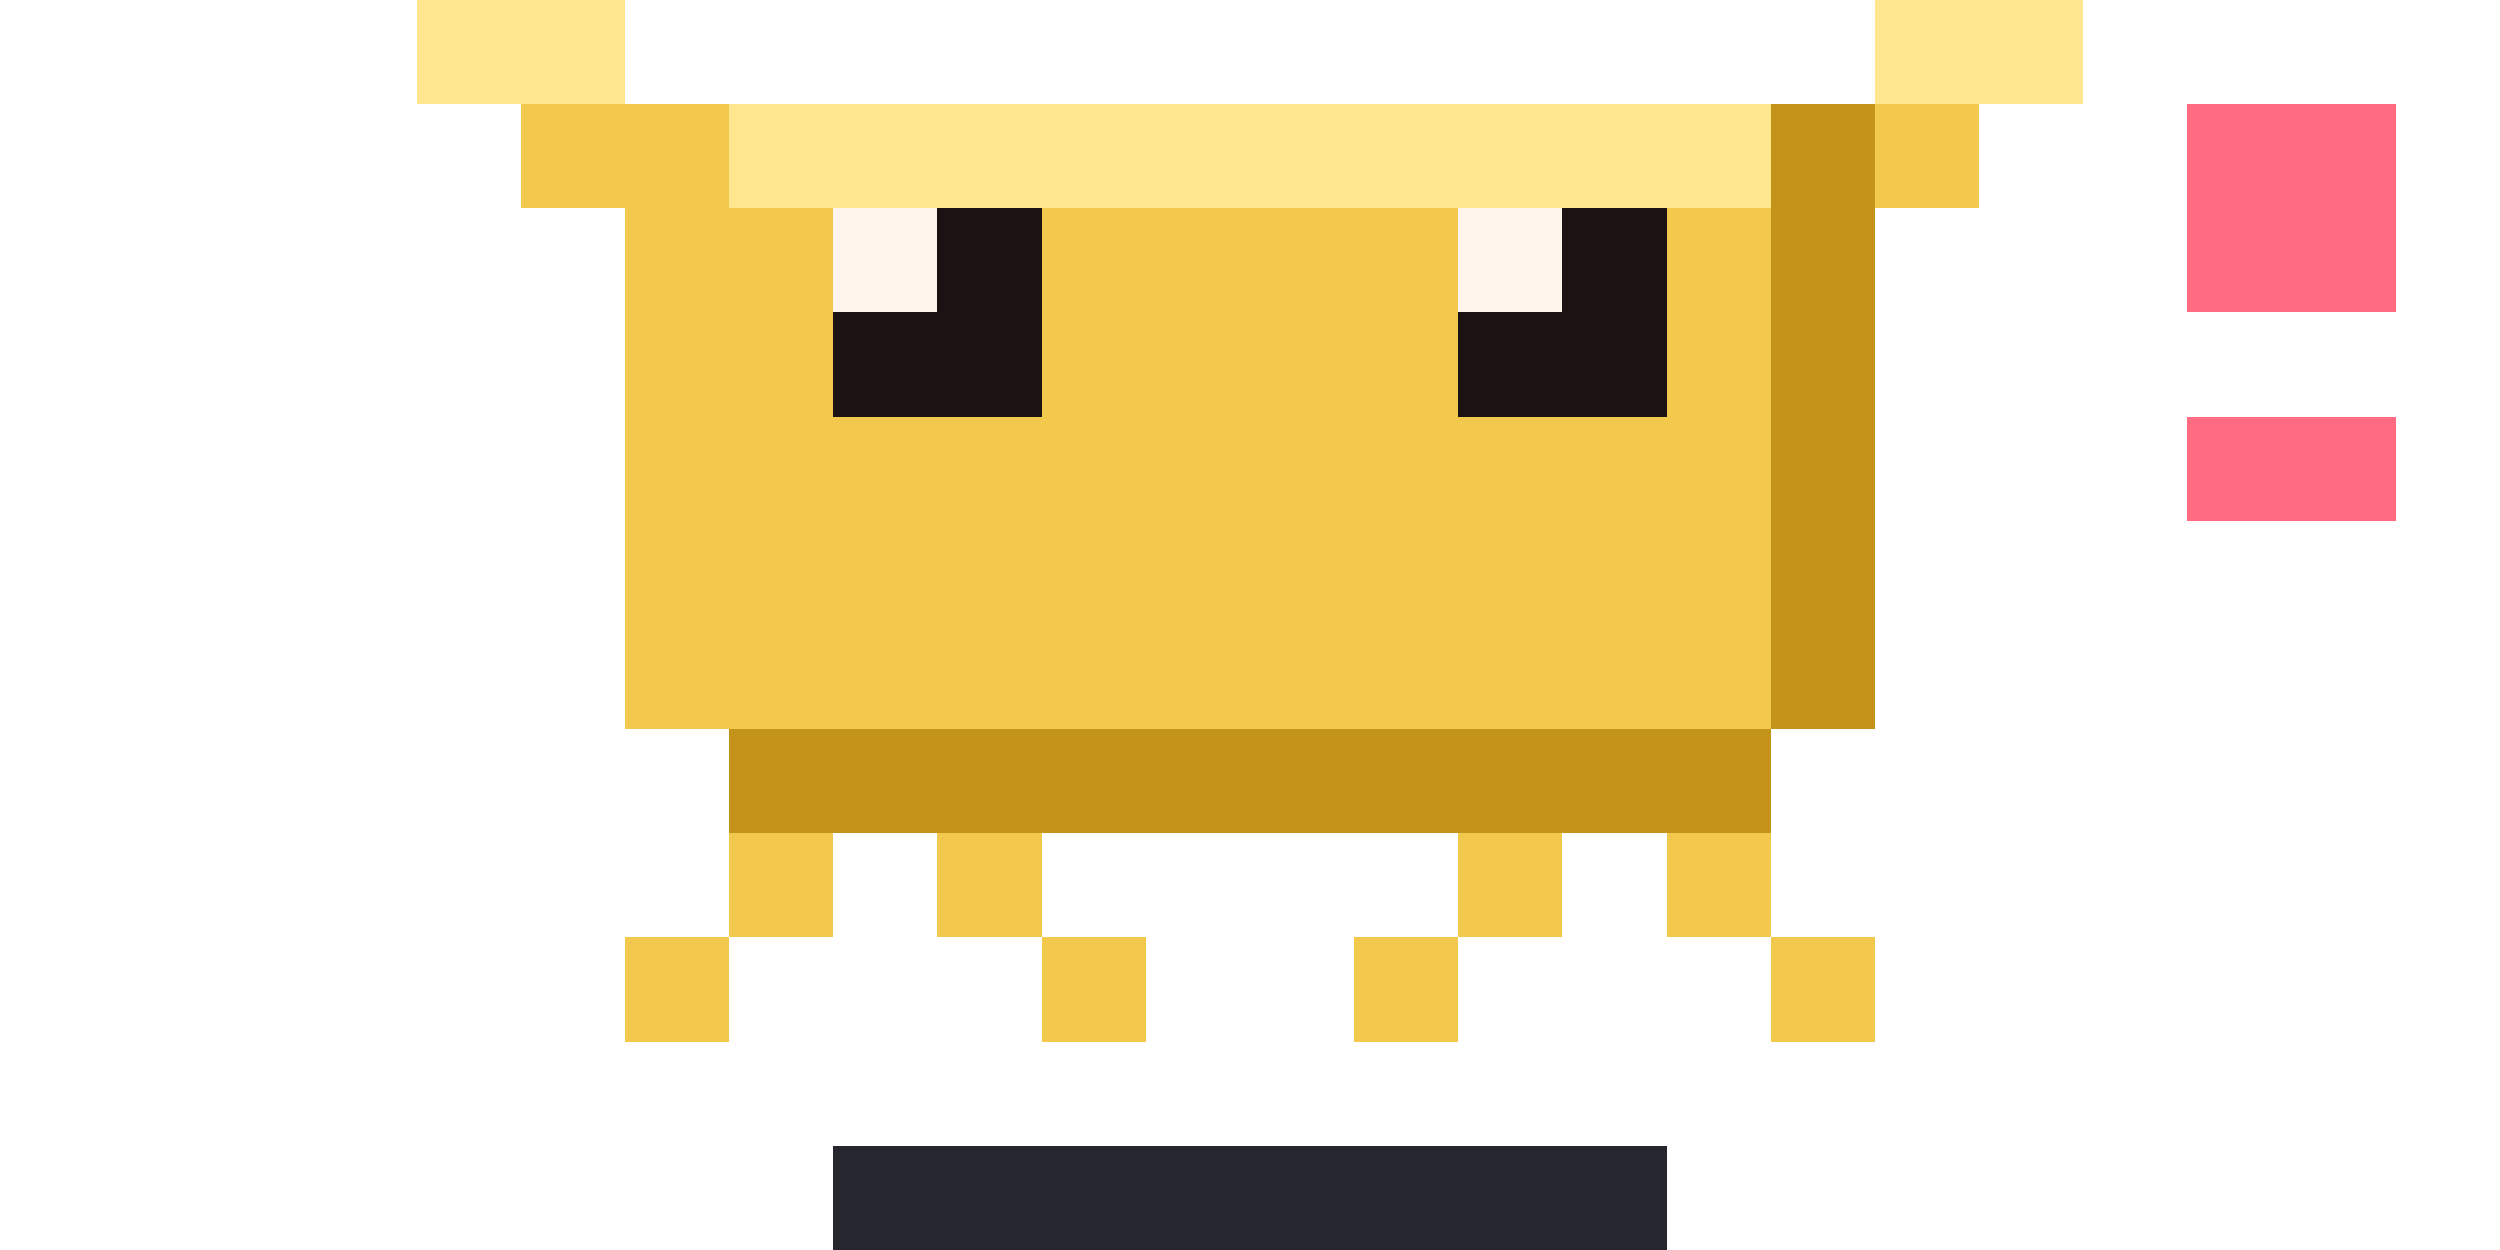
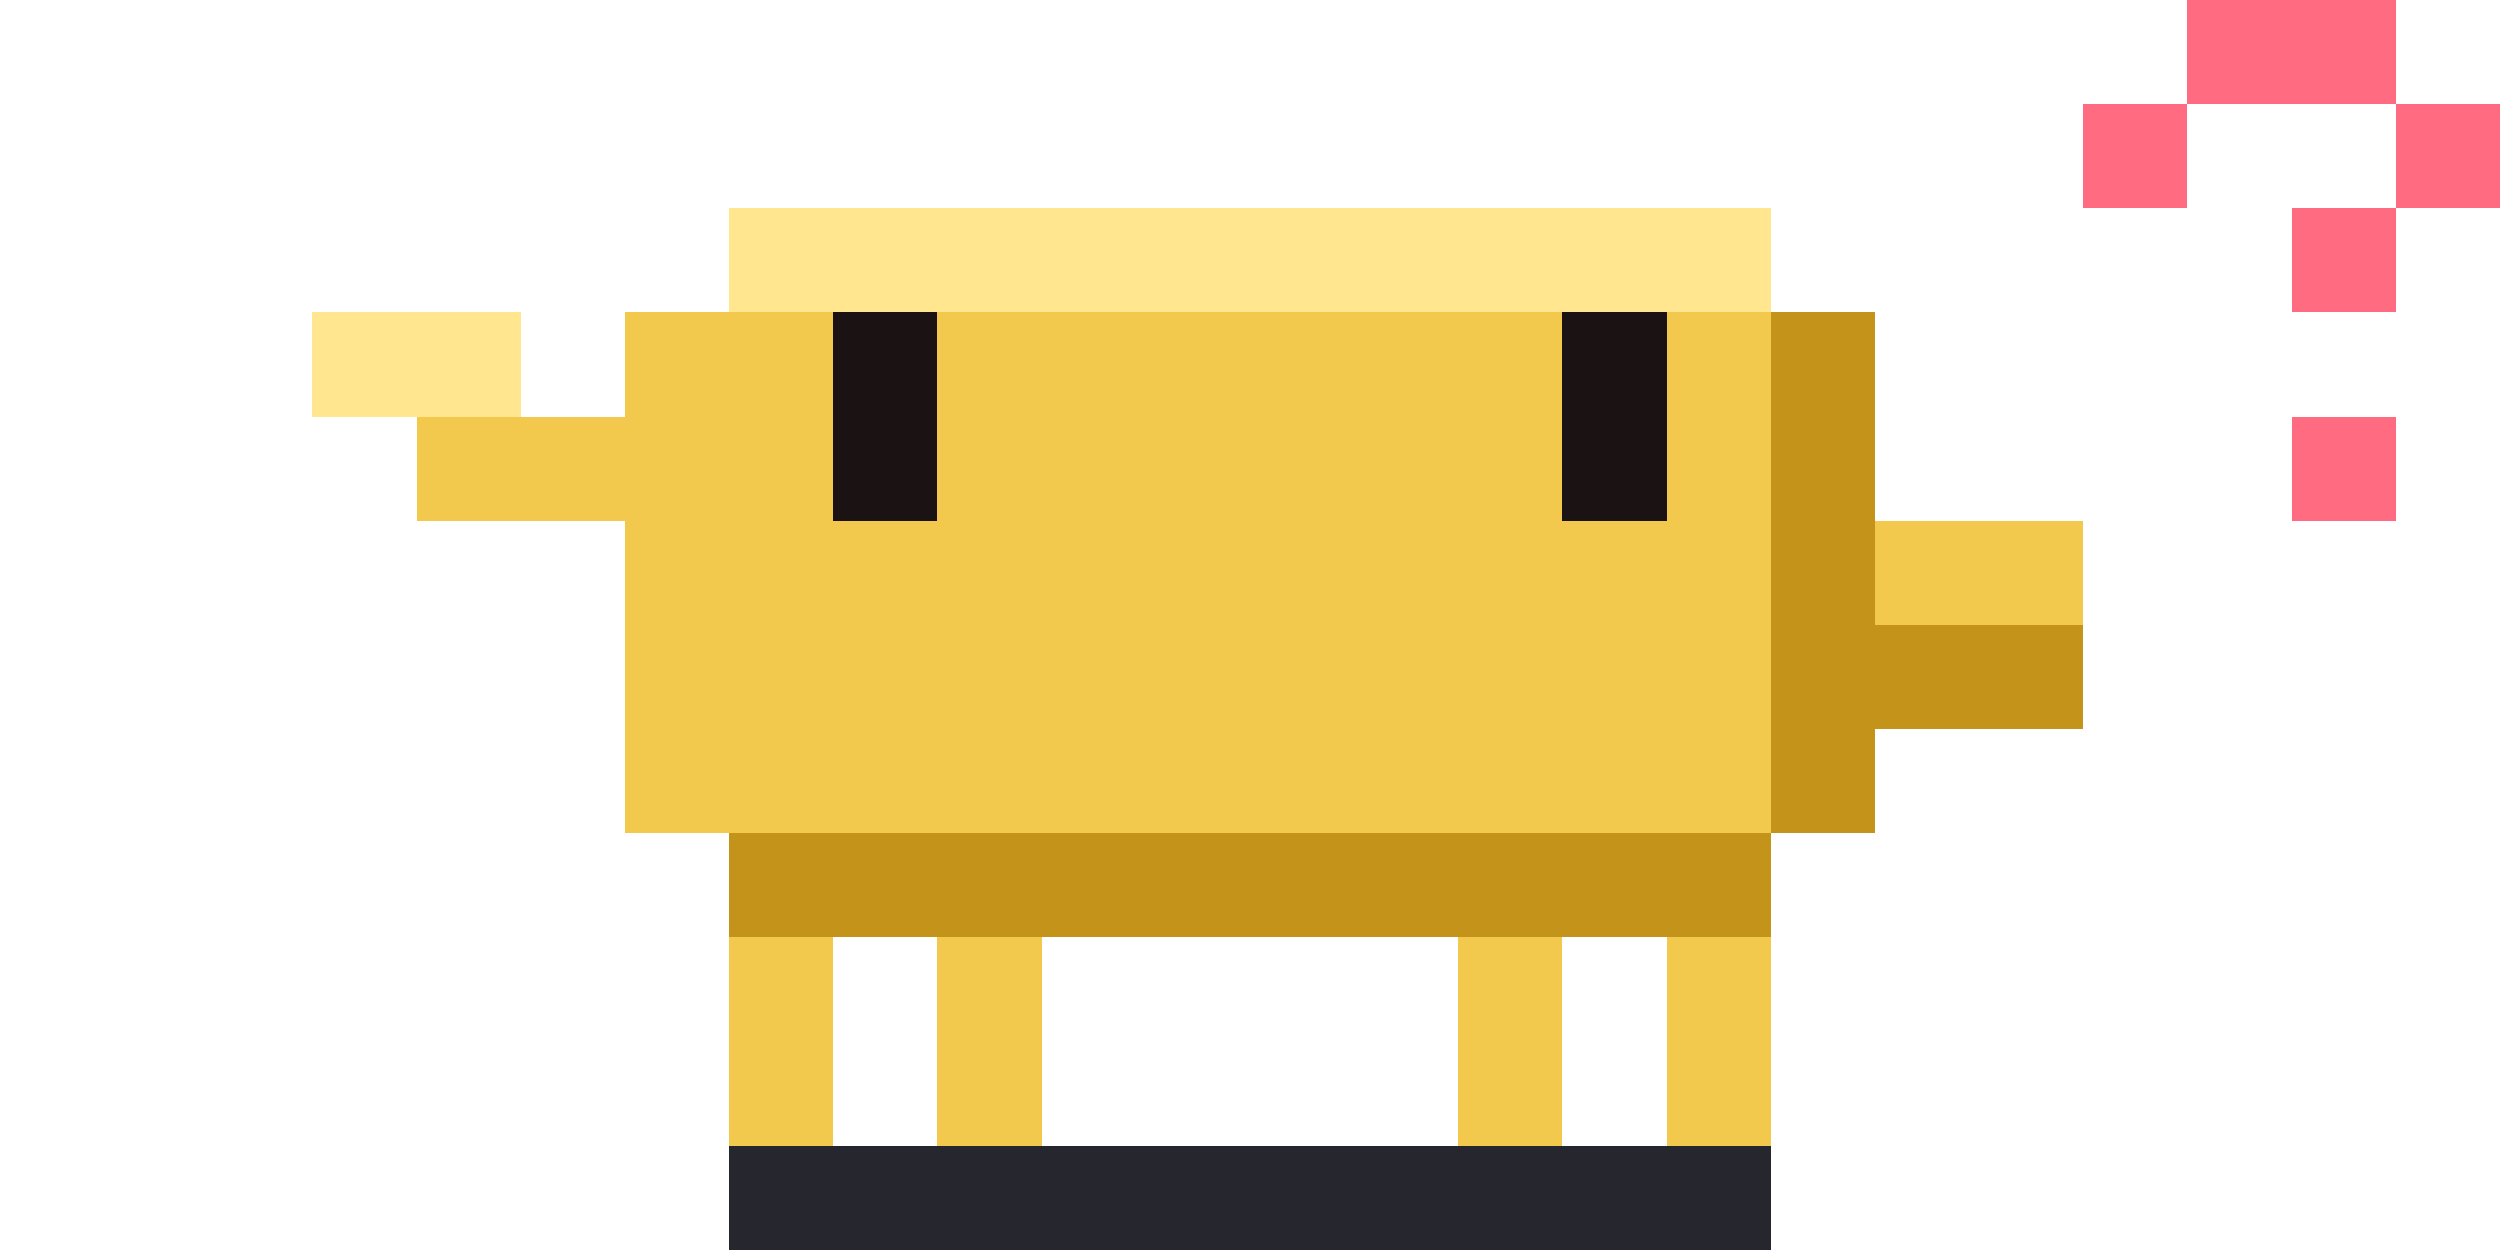
<svg xmlns="http://www.w3.org/2000/svg" viewBox="0 0 24 12" width="384" height="192" shape-rendering="crispEdges">
-   <rect x="4" y="0" width="1" height="1" fill="#ffe68f" />
-   <rect x="5" y="0" width="1" height="1" fill="#ffe68f" />
-   <rect x="18" y="0" width="1" height="1" fill="#ffe68f" />
-   <rect x="19" y="0" width="1" height="1" fill="#ffe68f" />
-   <rect x="5" y="1" width="1" height="1" fill="#f2c94c" />
-   <rect x="6" y="1" width="1" height="1" fill="#f2c94c" />
-   <rect x="7" y="1" width="1" height="1" fill="#ffe68f" />
-   <rect x="8" y="1" width="1" height="1" fill="#ffe68f" />
-   <rect x="9" y="1" width="1" height="1" fill="#ffe68f" />
-   <rect x="10" y="1" width="1" height="1" fill="#ffe68f" />
-   <rect x="11" y="1" width="1" height="1" fill="#ffe68f" />
-   <rect x="12" y="1" width="1" height="1" fill="#ffe68f" />
-   <rect x="13" y="1" width="1" height="1" fill="#ffe68f" />
-   <rect x="14" y="1" width="1" height="1" fill="#ffe68f" />
-   <rect x="15" y="1" width="1" height="1" fill="#ffe68f" />
-   <rect x="16" y="1" width="1" height="1" fill="#ffe68f" />
-   <rect x="17" y="1" width="1" height="1" fill="#c4941a" />
-   <rect x="18" y="1" width="1" height="1" fill="#f2c94c" />
-   <rect x="21" y="1" width="1" height="1" fill="#ff6b80" />
-   <rect x="22" y="1" width="1" height="1" fill="#ff6b80" />
-   <rect x="6" y="2" width="1" height="1" fill="#f2c94c" />
-   <rect x="7" y="2" width="1" height="1" fill="#f2c94c" />
-   <rect x="8" y="2" width="1" height="1" fill="#fff4ec" />
-   <rect x="9" y="2" width="1" height="1" fill="#1b1214" />
-   <rect x="10" y="2" width="1" height="1" fill="#f2c94c" />
-   <rect x="11" y="2" width="1" height="1" fill="#f2c94c" />
-   <rect x="12" y="2" width="1" height="1" fill="#f2c94c" />
-   <rect x="13" y="2" width="1" height="1" fill="#f2c94c" />
-   <rect x="14" y="2" width="1" height="1" fill="#fff4ec" />
-   <rect x="15" y="2" width="1" height="1" fill="#1b1214" />
-   <rect x="16" y="2" width="1" height="1" fill="#f2c94c" />
-   <rect x="17" y="2" width="1" height="1" fill="#c4941a" />
-   <rect x="21" y="2" width="1" height="1" fill="#ff6b80" />
+   <rect x="21" y="0" width="1" height="1" fill="#ff6b80" />
+   <rect x="22" y="0" width="1" height="1" fill="#ff6b80" />
+   <rect x="20" y="1" width="1" height="1" fill="#ff6b80" />
+   <rect x="23" y="1" width="1" height="1" fill="#ff6b80" />
+   <rect x="7" y="2" width="1" height="1" fill="#ffe68f" />
+   <rect x="8" y="2" width="1" height="1" fill="#ffe68f" />
+   <rect x="9" y="2" width="1" height="1" fill="#ffe68f" />
+   <rect x="10" y="2" width="1" height="1" fill="#ffe68f" />
+   <rect x="11" y="2" width="1" height="1" fill="#ffe68f" />
+   <rect x="12" y="2" width="1" height="1" fill="#ffe68f" />
+   <rect x="13" y="2" width="1" height="1" fill="#ffe68f" />
+   <rect x="14" y="2" width="1" height="1" fill="#ffe68f" />
+   <rect x="15" y="2" width="1" height="1" fill="#ffe68f" />
+   <rect x="16" y="2" width="1" height="1" fill="#ffe68f" />
  <rect x="22" y="2" width="1" height="1" fill="#ff6b80" />
+   <rect x="3" y="3" width="1" height="1" fill="#ffe68f" />
+   <rect x="4" y="3" width="1" height="1" fill="#ffe68f" />
  <rect x="6" y="3" width="1" height="1" fill="#f2c94c" />
  <rect x="7" y="3" width="1" height="1" fill="#f2c94c" />
  <rect x="8" y="3" width="1" height="1" fill="#1b1214" />
-   <rect x="9" y="3" width="1" height="1" fill="#1b1214" />
+   <rect x="9" y="3" width="1" height="1" fill="#f2c94c" />
  <rect x="10" y="3" width="1" height="1" fill="#f2c94c" />
  <rect x="11" y="3" width="1" height="1" fill="#f2c94c" />
  <rect x="12" y="3" width="1" height="1" fill="#f2c94c" />
  <rect x="13" y="3" width="1" height="1" fill="#f2c94c" />
-   <rect x="14" y="3" width="1" height="1" fill="#1b1214" />
+   <rect x="14" y="3" width="1" height="1" fill="#f2c94c" />
  <rect x="15" y="3" width="1" height="1" fill="#1b1214" />
  <rect x="16" y="3" width="1" height="1" fill="#f2c94c" />
  <rect x="17" y="3" width="1" height="1" fill="#c4941a" />
+   <rect x="4" y="4" width="1" height="1" fill="#f2c94c" />
+   <rect x="5" y="4" width="1" height="1" fill="#f2c94c" />
  <rect x="6" y="4" width="1" height="1" fill="#f2c94c" />
  <rect x="7" y="4" width="1" height="1" fill="#f2c94c" />
-   <rect x="8" y="4" width="1" height="1" fill="#f2c94c" />
+   <rect x="8" y="4" width="1" height="1" fill="#1b1214" />
  <rect x="9" y="4" width="1" height="1" fill="#f2c94c" />
  <rect x="10" y="4" width="1" height="1" fill="#f2c94c" />
  <rect x="11" y="4" width="1" height="1" fill="#f2c94c" />
  <rect x="12" y="4" width="1" height="1" fill="#f2c94c" />
  <rect x="13" y="4" width="1" height="1" fill="#f2c94c" />
  <rect x="14" y="4" width="1" height="1" fill="#f2c94c" />
-   <rect x="15" y="4" width="1" height="1" fill="#f2c94c" />
+   <rect x="15" y="4" width="1" height="1" fill="#1b1214" />
  <rect x="16" y="4" width="1" height="1" fill="#f2c94c" />
  <rect x="17" y="4" width="1" height="1" fill="#c4941a" />
-   <rect x="21" y="4" width="1" height="1" fill="#ff6b80" />
  <rect x="22" y="4" width="1" height="1" fill="#ff6b80" />
  <rect x="6" y="5" width="1" height="1" fill="#f2c94c" />
  <rect x="7" y="5" width="1" height="1" fill="#f2c94c" />
  <rect x="8" y="5" width="1" height="1" fill="#f2c94c" />
  <rect x="9" y="5" width="1" height="1" fill="#f2c94c" />
  <rect x="10" y="5" width="1" height="1" fill="#f2c94c" />
  <rect x="11" y="5" width="1" height="1" fill="#f2c94c" />
  <rect x="12" y="5" width="1" height="1" fill="#f2c94c" />
  <rect x="13" y="5" width="1" height="1" fill="#f2c94c" />
  <rect x="14" y="5" width="1" height="1" fill="#f2c94c" />
  <rect x="15" y="5" width="1" height="1" fill="#f2c94c" />
  <rect x="16" y="5" width="1" height="1" fill="#f2c94c" />
  <rect x="17" y="5" width="1" height="1" fill="#c4941a" />
+   <rect x="18" y="5" width="1" height="1" fill="#f2c94c" />
+   <rect x="19" y="5" width="1" height="1" fill="#f2c94c" />
  <rect x="6" y="6" width="1" height="1" fill="#f2c94c" />
  <rect x="7" y="6" width="1" height="1" fill="#f2c94c" />
  <rect x="8" y="6" width="1" height="1" fill="#f2c94c" />
  <rect x="9" y="6" width="1" height="1" fill="#f2c94c" />
  <rect x="10" y="6" width="1" height="1" fill="#f2c94c" />
  <rect x="11" y="6" width="1" height="1" fill="#f2c94c" />
  <rect x="12" y="6" width="1" height="1" fill="#f2c94c" />
  <rect x="13" y="6" width="1" height="1" fill="#f2c94c" />
  <rect x="14" y="6" width="1" height="1" fill="#f2c94c" />
  <rect x="15" y="6" width="1" height="1" fill="#f2c94c" />
  <rect x="16" y="6" width="1" height="1" fill="#f2c94c" />
  <rect x="17" y="6" width="1" height="1" fill="#c4941a" />
-   <rect x="7" y="7" width="1" height="1" fill="#c4941a" />
-   <rect x="8" y="7" width="1" height="1" fill="#c4941a" />
-   <rect x="9" y="7" width="1" height="1" fill="#c4941a" />
-   <rect x="10" y="7" width="1" height="1" fill="#c4941a" />
-   <rect x="11" y="7" width="1" height="1" fill="#c4941a" />
-   <rect x="12" y="7" width="1" height="1" fill="#c4941a" />
-   <rect x="13" y="7" width="1" height="1" fill="#c4941a" />
-   <rect x="14" y="7" width="1" height="1" fill="#c4941a" />
-   <rect x="15" y="7" width="1" height="1" fill="#c4941a" />
-   <rect x="16" y="7" width="1" height="1" fill="#c4941a" />
-   <rect x="7" y="8" width="1" height="1" fill="#f2c94c" />
-   <rect x="9" y="8" width="1" height="1" fill="#f2c94c" />
-   <rect x="14" y="8" width="1" height="1" fill="#f2c94c" />
-   <rect x="16" y="8" width="1" height="1" fill="#f2c94c" />
-   <rect x="6" y="9" width="1" height="1" fill="#f2c94c" />
-   <rect x="10" y="9" width="1" height="1" fill="#f2c94c" />
-   <rect x="13" y="9" width="1" height="1" fill="#f2c94c" />
-   <rect x="17" y="9" width="1" height="1" fill="#f2c94c" />
+   <rect x="18" y="6" width="1" height="1" fill="#c4941a" />
+   <rect x="19" y="6" width="1" height="1" fill="#c4941a" />
+   <rect x="6" y="7" width="1" height="1" fill="#f2c94c" />
+   <rect x="7" y="7" width="1" height="1" fill="#f2c94c" />
+   <rect x="8" y="7" width="1" height="1" fill="#f2c94c" />
+   <rect x="9" y="7" width="1" height="1" fill="#f2c94c" />
+   <rect x="10" y="7" width="1" height="1" fill="#f2c94c" />
+   <rect x="11" y="7" width="1" height="1" fill="#f2c94c" />
+   <rect x="12" y="7" width="1" height="1" fill="#f2c94c" />
+   <rect x="13" y="7" width="1" height="1" fill="#f2c94c" />
+   <rect x="14" y="7" width="1" height="1" fill="#f2c94c" />
+   <rect x="15" y="7" width="1" height="1" fill="#f2c94c" />
+   <rect x="16" y="7" width="1" height="1" fill="#f2c94c" />
+   <rect x="17" y="7" width="1" height="1" fill="#c4941a" />
+   <rect x="7" y="8" width="1" height="1" fill="#c4941a" />
+   <rect x="8" y="8" width="1" height="1" fill="#c4941a" />
+   <rect x="9" y="8" width="1" height="1" fill="#c4941a" />
+   <rect x="10" y="8" width="1" height="1" fill="#c4941a" />
+   <rect x="11" y="8" width="1" height="1" fill="#c4941a" />
+   <rect x="12" y="8" width="1" height="1" fill="#c4941a" />
+   <rect x="13" y="8" width="1" height="1" fill="#c4941a" />
+   <rect x="14" y="8" width="1" height="1" fill="#c4941a" />
+   <rect x="15" y="8" width="1" height="1" fill="#c4941a" />
+   <rect x="16" y="8" width="1" height="1" fill="#c4941a" />
+   <rect x="7" y="9" width="1" height="1" fill="#f2c94c" />
+   <rect x="9" y="9" width="1" height="1" fill="#f2c94c" />
+   <rect x="14" y="9" width="1" height="1" fill="#f2c94c" />
+   <rect x="16" y="9" width="1" height="1" fill="#f2c94c" />
+   <rect x="7" y="10" width="1" height="1" fill="#f2c94c" />
+   <rect x="9" y="10" width="1" height="1" fill="#f2c94c" />
+   <rect x="14" y="10" width="1" height="1" fill="#f2c94c" />
+   <rect x="16" y="10" width="1" height="1" fill="#f2c94c" />
+   <rect x="7" y="11" width="1" height="1" fill="#26262e" />
  <rect x="8" y="11" width="1" height="1" fill="#26262e" />
  <rect x="9" y="11" width="1" height="1" fill="#26262e" />
  <rect x="10" y="11" width="1" height="1" fill="#26262e" />
  <rect x="11" y="11" width="1" height="1" fill="#26262e" />
  <rect x="12" y="11" width="1" height="1" fill="#26262e" />
  <rect x="13" y="11" width="1" height="1" fill="#26262e" />
  <rect x="14" y="11" width="1" height="1" fill="#26262e" />
  <rect x="15" y="11" width="1" height="1" fill="#26262e" />
+   <rect x="16" y="11" width="1" height="1" fill="#26262e" />
</svg>
